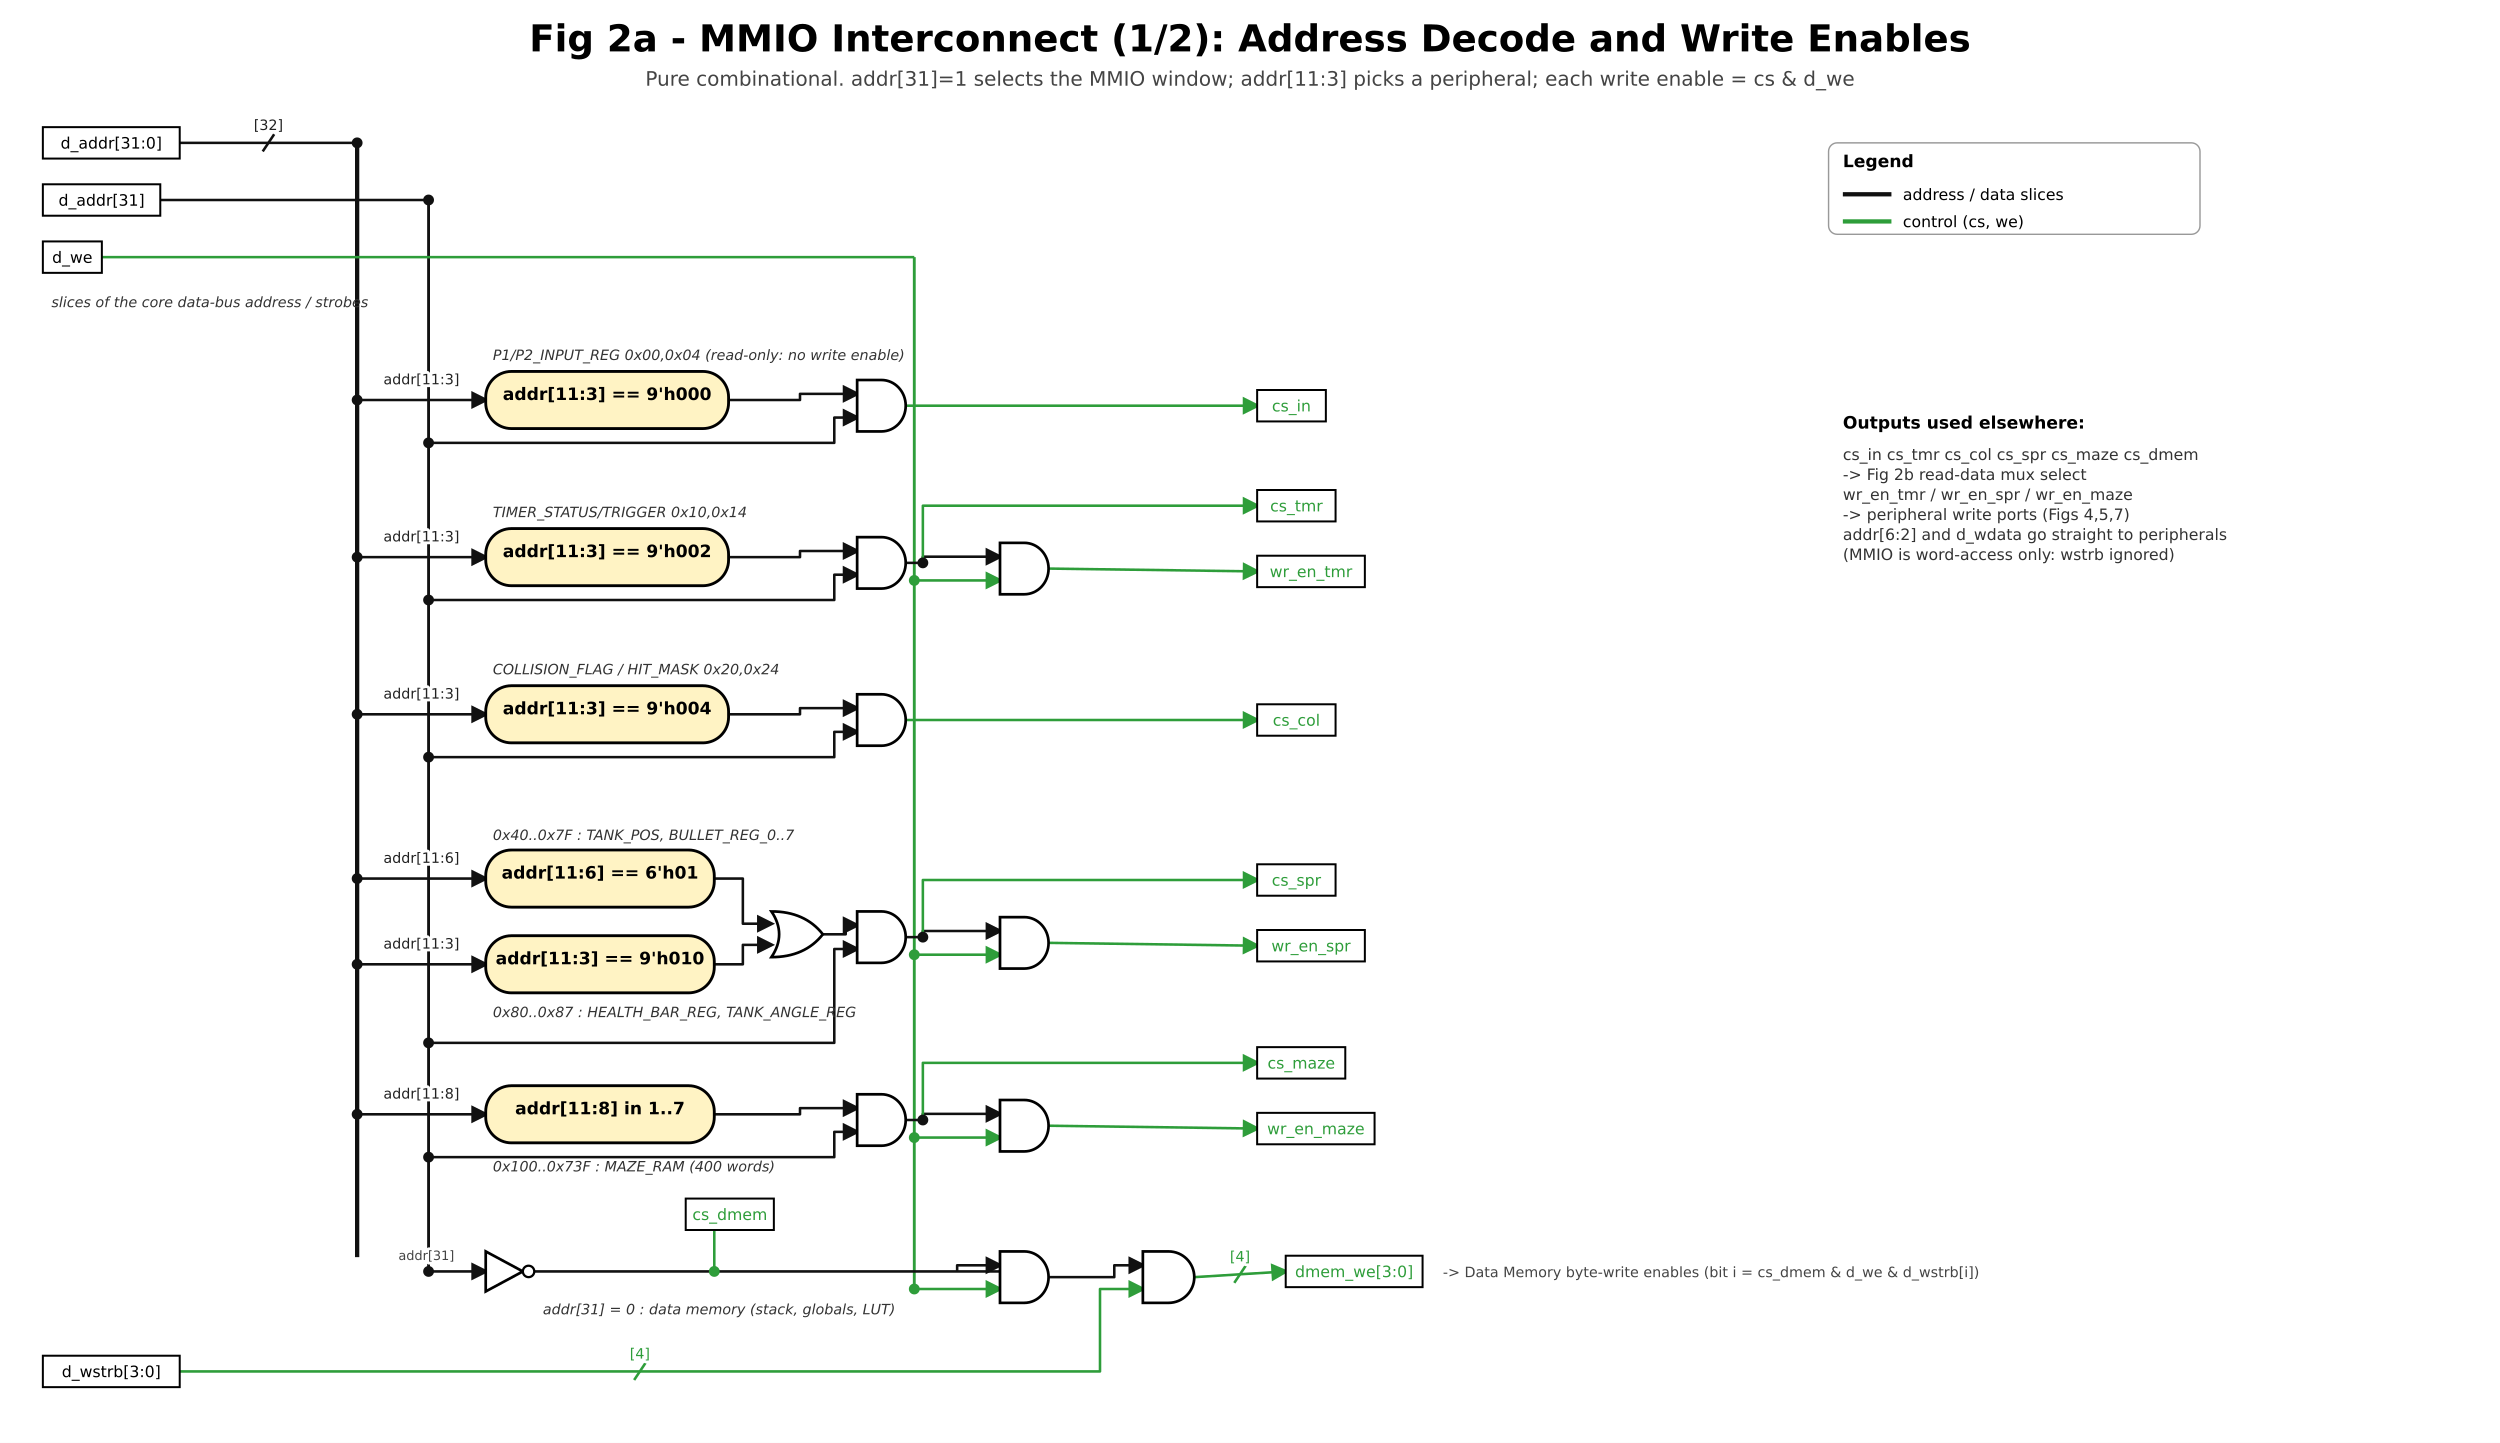
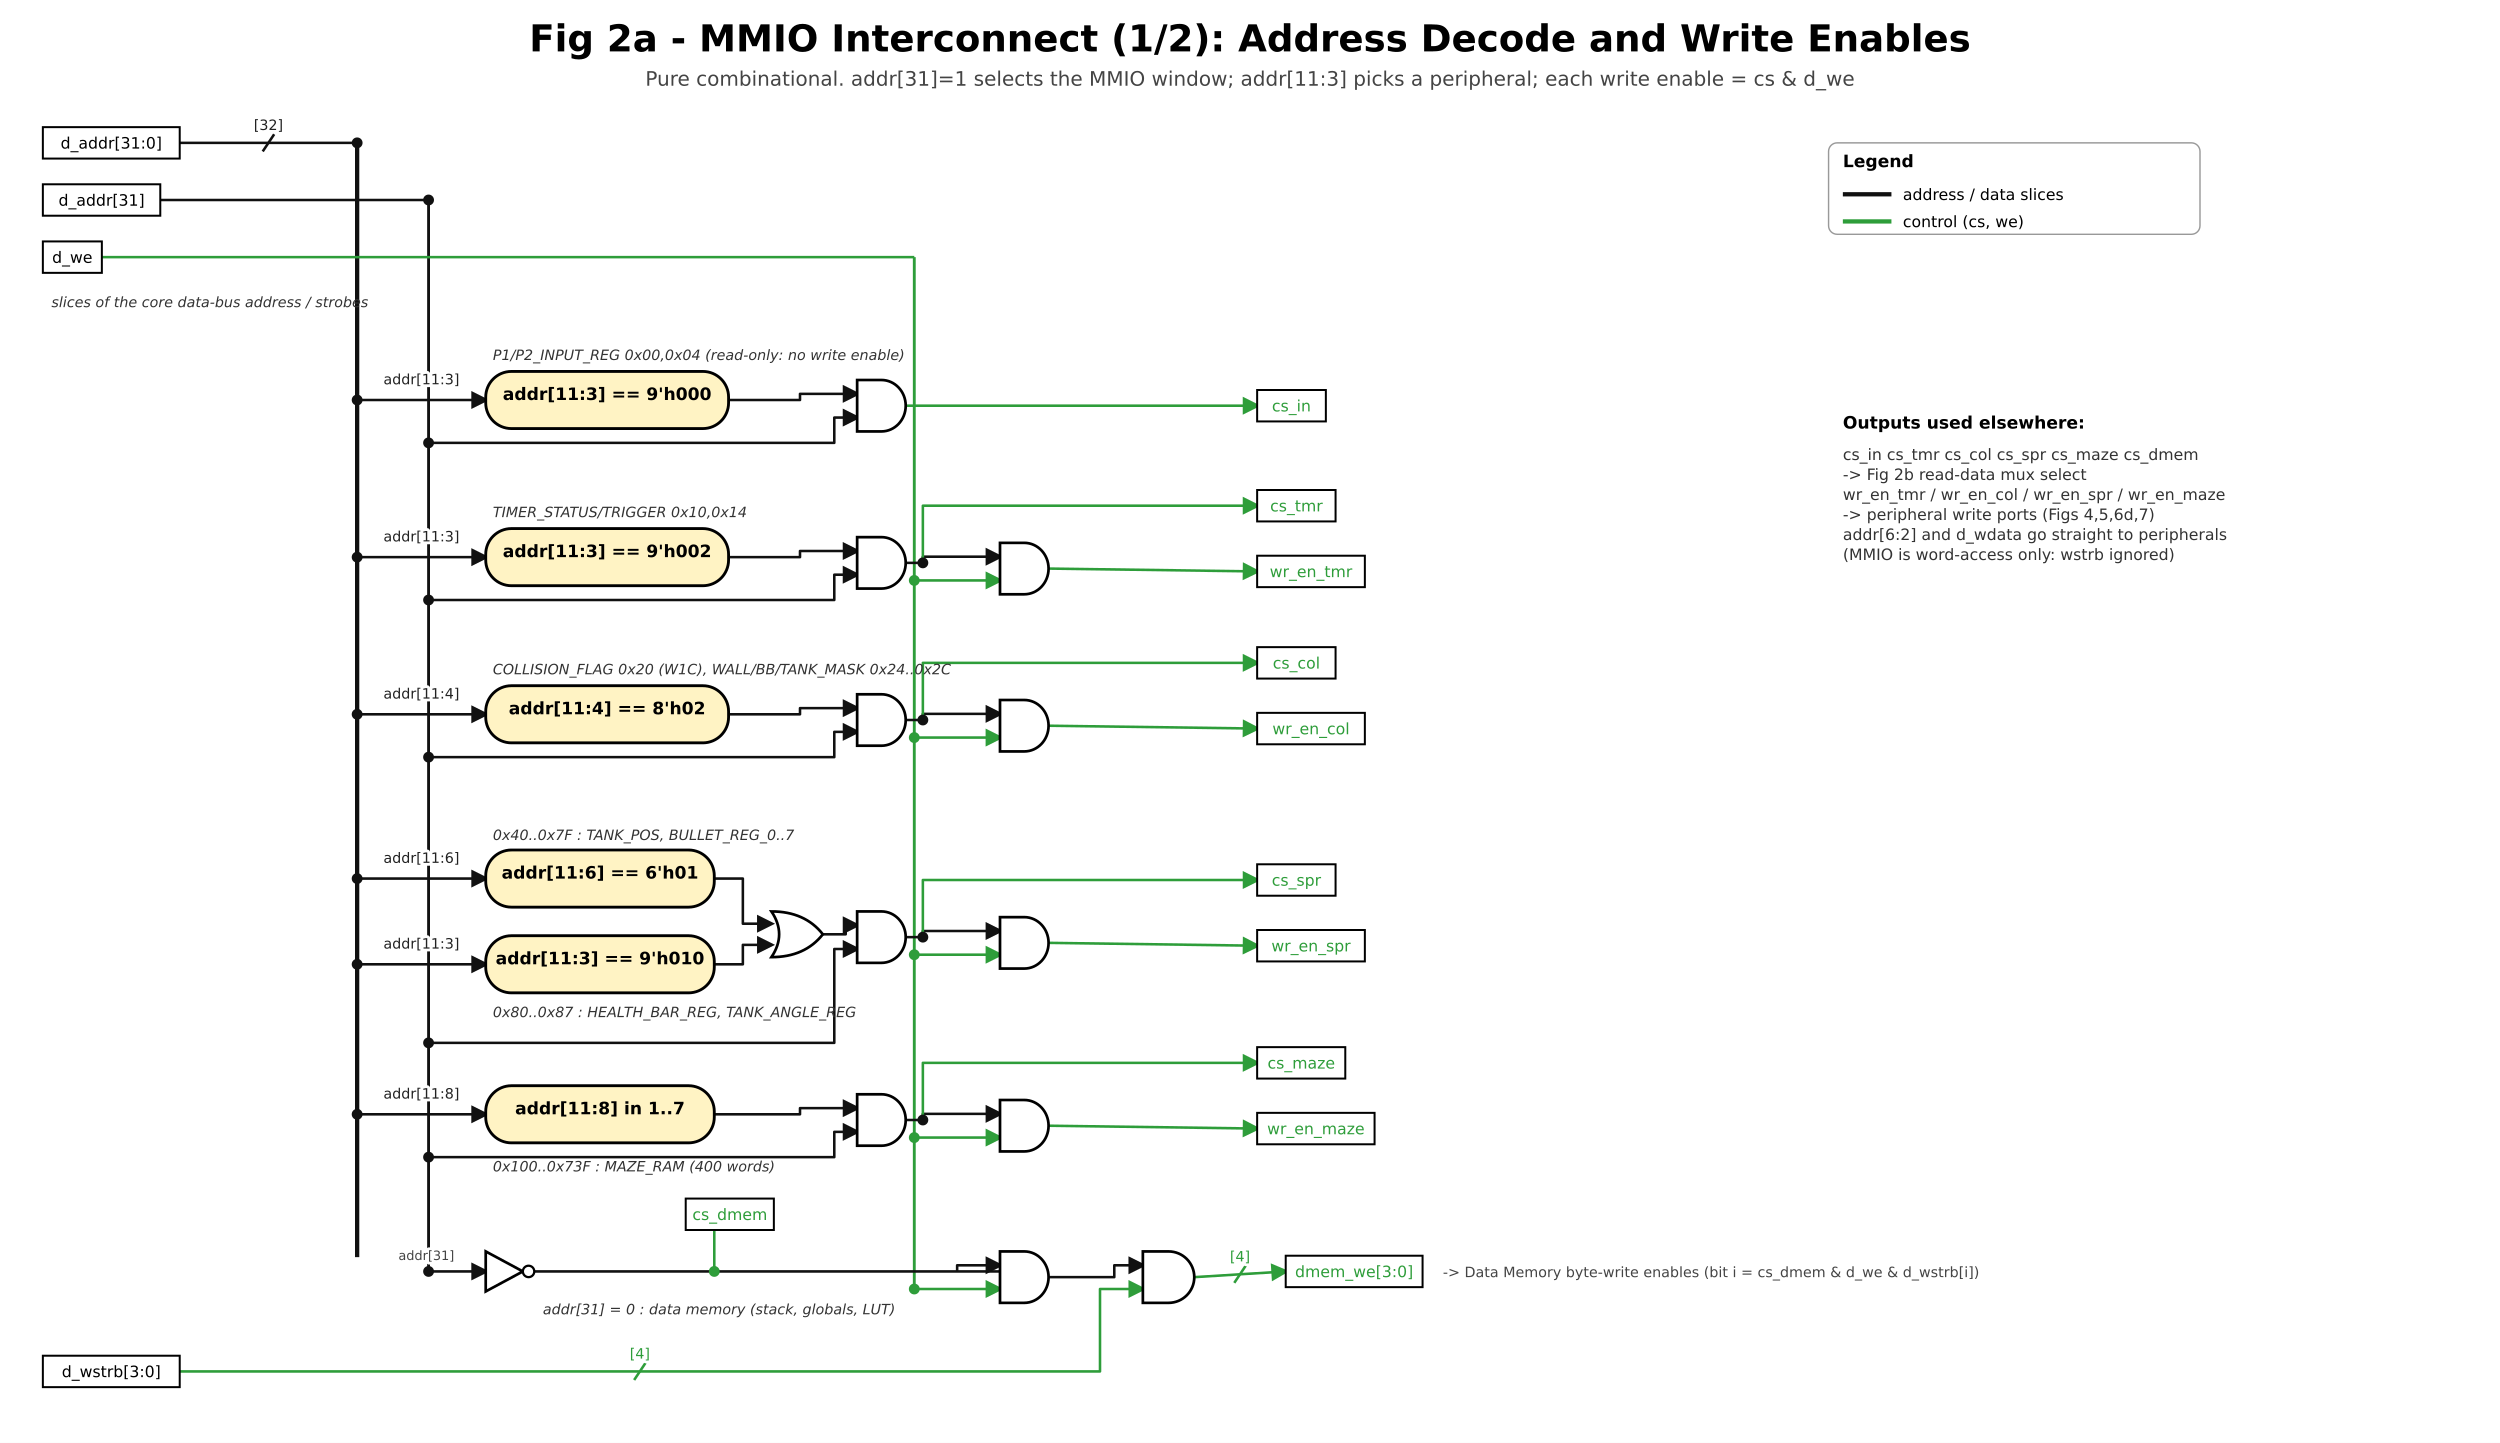
<svg xmlns="http://www.w3.org/2000/svg" width="1750" height="1010" viewBox="0 0 1750 1010">
  <defs>
    <marker id="a111111" viewBox="0 0 10 10" refX="8" refY="5" markerWidth="7" markerHeight="7" orient="auto">
      <path d="M0,0 L10,5 L0,10 z" fill="#111111" />
    </marker>
    <marker id="a2e9d3a" viewBox="0 0 10 10" refX="8" refY="5" markerWidth="7" markerHeight="7" orient="auto">
      <path d="M0,0 L10,5 L0,10 z" fill="#2e9d3a" />
    </marker>
  </defs>
  <rect width="100%" height="100%" fill="#fff" />
  <path d="M125.8,100.0 L250.0,100.0" fill="none" stroke="#111111" stroke-width="1.8" stroke-linejoin="round" />
  <line x1="250" y1="100" x2="250" y2="880" stroke="#111111" stroke-width="3" />
  <path d="M112.2,140.0 L300.0,140.0" fill="none" stroke="#111111" stroke-width="1.8" stroke-linejoin="round" />
  <line x1="300" y1="140" x2="300" y2="890" stroke="#111111" stroke-width="2" />
  <path d="M71.3,180.0 L640.0,180.0" fill="none" stroke="#2e9d3a" stroke-width="1.8" stroke-linejoin="round" />
  <line x1="640" y1="180" x2="640" y2="900" stroke="#2e9d3a" stroke-width="2" />
  <path d="M250.0,280.0 L340.0,280.0" fill="none" stroke="#111111" stroke-width="1.8" stroke-linejoin="round" marker-end="url(#a111111)" />
  <path d="M510.0,280.0 L560.0,280.0 L560.0,275.7 L600.0,275.7" fill="none" stroke="#111111" stroke-width="1.8" stroke-linejoin="round" marker-end="url(#a111111)" />
  <path d="M300.0,310.0 L584.0,310.0 L584.0,292.3 L600.0,292.3" fill="none" stroke="#111111" stroke-width="1.8" stroke-linejoin="round" marker-end="url(#a111111)" />
  <path d="M634.0,284.0 L880.0,284.0" fill="none" stroke="#2e9d3a" stroke-width="1.8" stroke-linejoin="round" marker-end="url(#a2e9d3a)" />
  <path d="M250.0,390.0 L340.0,390.0" fill="none" stroke="#111111" stroke-width="1.8" stroke-linejoin="round" marker-end="url(#a111111)" />
  <path d="M510.0,390.0 L560.0,390.0 L560.0,385.7 L600.0,385.7" fill="none" stroke="#111111" stroke-width="1.8" stroke-linejoin="round" marker-end="url(#a111111)" />
  <path d="M300.0,420.0 L584.0,420.0 L584.0,402.3 L600.0,402.3" fill="none" stroke="#111111" stroke-width="1.8" stroke-linejoin="round" marker-end="url(#a111111)" />
  <path d="M634.0,394.0 L646.0,394.0 L646.0,389.7 L700.0,389.7" fill="none" stroke="#111111" stroke-width="1.8" stroke-linejoin="round" marker-end="url(#a111111)" />
  <path d="M640.0,406.3 L700.0,406.3" fill="none" stroke="#2e9d3a" stroke-width="1.8" stroke-linejoin="round" marker-end="url(#a2e9d3a)" />
  <path d="M734.0,398.0 L880.0,400.0" fill="none" stroke="#2e9d3a" stroke-width="1.8" stroke-linejoin="round" marker-end="url(#a2e9d3a)" />
  <path d="M646.0,394.0 L646.0,354.0 L880.0,354.0" fill="none" stroke="#2e9d3a" stroke-width="1.8" stroke-linejoin="round" marker-end="url(#a2e9d3a)" />
  <path d="M250.0,500.0 L340.0,500.0" fill="none" stroke="#111111" stroke-width="1.8" stroke-linejoin="round" marker-end="url(#a111111)" />
  <path d="M510.0,500.0 L560.0,500.0 L560.0,495.7 L600.0,495.7" fill="none" stroke="#111111" stroke-width="1.8" stroke-linejoin="round" marker-end="url(#a111111)" />
  <path d="M300.0,530.0 L584.0,530.0 L584.0,512.3 L600.0,512.3" fill="none" stroke="#111111" stroke-width="1.8" stroke-linejoin="round" marker-end="url(#a111111)" />
-   <path d="M634.0,504.0 L880.0,504.0" fill="none" stroke="#2e9d3a" stroke-width="1.8" stroke-linejoin="round" marker-end="url(#a2e9d3a)" />
+   <path d="M634.0,504.0 L646.0,504.0 L646.0,499.7 L700.0,499.7" fill="none" stroke="#111111" stroke-width="1.8" stroke-linejoin="round" marker-end="url(#a111111)" />
+   <path d="M640.0,516.3 L700.0,516.3" fill="none" stroke="#2e9d3a" stroke-width="1.8" stroke-linejoin="round" marker-end="url(#a2e9d3a)" />
+   <path d="M734.0,508.0 L880.0,510.0" fill="none" stroke="#2e9d3a" stroke-width="1.8" stroke-linejoin="round" marker-end="url(#a2e9d3a)" />
+   <path d="M646.0,504.0 L646.0,464.0 L880.0,464.0" fill="none" stroke="#2e9d3a" stroke-width="1.8" stroke-linejoin="round" marker-end="url(#a2e9d3a)" />
  <path d="M250.0,615.0 L340.0,615.0" fill="none" stroke="#111111" stroke-width="1.8" stroke-linejoin="round" marker-end="url(#a111111)" />
  <path d="M250.0,675.0 L340.0,675.0" fill="none" stroke="#111111" stroke-width="1.8" stroke-linejoin="round" marker-end="url(#a111111)" />
  <path d="M500.0,615.0 L520.0,615.0 L520.0,646.6 L540.0,646.6" fill="none" stroke="#111111" stroke-width="1.8" stroke-linejoin="round" marker-end="url(#a111111)" />
  <path d="M500.0,675.0 L520.0,675.0 L520.0,661.4 L540.0,661.4" fill="none" stroke="#111111" stroke-width="1.8" stroke-linejoin="round" marker-end="url(#a111111)" />
  <path d="M576.0,654.0 L592.0,654.0 L592.0,647.7 L600.0,647.7" fill="none" stroke="#111111" stroke-width="1.8" stroke-linejoin="round" marker-end="url(#a111111)" />
  <path d="M300.0,730.0 L584.0,730.0 L584.0,664.3 L600.0,664.3" fill="none" stroke="#111111" stroke-width="1.8" stroke-linejoin="round" marker-end="url(#a111111)" />
  <path d="M634.0,656.0 L646.0,656.0 L646.0,651.7 L700.0,651.7" fill="none" stroke="#111111" stroke-width="1.8" stroke-linejoin="round" marker-end="url(#a111111)" />
  <path d="M640.0,668.3 L700.0,668.3" fill="none" stroke="#2e9d3a" stroke-width="1.8" stroke-linejoin="round" marker-end="url(#a2e9d3a)" />
  <path d="M734.0,660.0 L880.0,662.0" fill="none" stroke="#2e9d3a" stroke-width="1.8" stroke-linejoin="round" marker-end="url(#a2e9d3a)" />
  <path d="M646.0,656.0 L646.0,616.0 L880.0,616.0" fill="none" stroke="#2e9d3a" stroke-width="1.8" stroke-linejoin="round" marker-end="url(#a2e9d3a)" />
  <path d="M250.0,780.0 L340.0,780.0" fill="none" stroke="#111111" stroke-width="1.8" stroke-linejoin="round" marker-end="url(#a111111)" />
  <path d="M500.0,780.0 L560.0,780.0 L560.0,775.7 L600.0,775.7" fill="none" stroke="#111111" stroke-width="1.8" stroke-linejoin="round" marker-end="url(#a111111)" />
  <path d="M300.0,810.0 L584.0,810.0 L584.0,792.3 L600.0,792.3" fill="none" stroke="#111111" stroke-width="1.8" stroke-linejoin="round" marker-end="url(#a111111)" />
  <path d="M634.0,784.0 L646.0,784.0 L646.0,779.7 L700.0,779.7" fill="none" stroke="#111111" stroke-width="1.8" stroke-linejoin="round" marker-end="url(#a111111)" />
  <path d="M640.0,796.3 L700.0,796.3" fill="none" stroke="#2e9d3a" stroke-width="1.8" stroke-linejoin="round" marker-end="url(#a2e9d3a)" />
  <path d="M734.0,788.0 L880.0,790.0" fill="none" stroke="#2e9d3a" stroke-width="1.8" stroke-linejoin="round" marker-end="url(#a2e9d3a)" />
  <path d="M646.0,784.0 L646.0,744.0 L880.0,744.0" fill="none" stroke="#2e9d3a" stroke-width="1.8" stroke-linejoin="round" marker-end="url(#a2e9d3a)" />
  <path d="M300.0,890.0 L340.0,890.0" fill="none" stroke="#111111" stroke-width="1.8" stroke-linejoin="round" marker-end="url(#a111111)" />
  <path d="M374.0,890.0 L700.0,890.0" fill="none" stroke="#111111" stroke-width="1.8" stroke-linejoin="round" />
  <path d="M500.0,890.0 L500.0,861.0" fill="none" stroke="#2e9d3a" stroke-width="1.8" stroke-linejoin="round" />
  <path d="M670.0,890.0 L670.0,885.7 L700.0,885.7" fill="none" stroke="#111111" stroke-width="1.8" stroke-linejoin="round" marker-end="url(#a111111)" />
  <path d="M640.0,902.3 L700.0,902.3" fill="none" stroke="#2e9d3a" stroke-width="1.8" stroke-linejoin="round" marker-end="url(#a2e9d3a)" />
  <path d="M734.0,894.0 L780.0,894.0 L780.0,885.7 L800.0,885.7" fill="none" stroke="#111111" stroke-width="1.8" stroke-linejoin="round" marker-end="url(#a111111)" />
  <path d="M125.8,960.0 L770.0,960.0 L770.0,902.3 L800.0,902.3" fill="none" stroke="#2e9d3a" stroke-width="1.8" stroke-linejoin="round" marker-end="url(#a2e9d3a)" />
  <path d="M836.0,894.0 L900.0,890.0" fill="none" stroke="#2e9d3a" stroke-width="1.8" stroke-linejoin="round" marker-end="url(#a2e9d3a)" />
  <rect x="1280.0" y="100.0" width="260.0" height="64.0" rx="6" fill="#fff" stroke="#999" stroke-width="1" />
  <rect x="30.0" y="89.0" width="95.8" height="22.0" rx="0" fill="#fff" stroke="#000" stroke-width="1.4" />
  <rect x="30.0" y="129.0" width="82.2" height="22.0" rx="0" fill="#fff" stroke="#000" stroke-width="1.4" />
  <rect x="30.0" y="169.0" width="41.3" height="22.0" rx="0" fill="#fff" stroke="#000" stroke-width="1.4" />
  <rect x="340.0" y="260.0" width="170.0" height="40.0" rx="18" fill="#fff3c4" stroke="#000" stroke-width="2" />
  <path d="M600,266 H617.0 A17.0,18.0 0 0 1 617.0,302 H600 Z" fill="#fff" stroke="#000" stroke-width="1.9" />
  <rect x="880.0" y="273.0" width="48.1" height="22.0" rx="0" fill="#fff" stroke="#000" stroke-width="1.4" />
  <rect x="340.0" y="370.0" width="170.0" height="40.0" rx="18" fill="#fff3c4" stroke="#000" stroke-width="2" />
  <path d="M600,376 H617.0 A17.0,18.0 0 0 1 617.0,412 H600 Z" fill="#fff" stroke="#000" stroke-width="1.9" />
  <rect x="880.0" y="343.0" width="54.9" height="22.0" rx="0" fill="#fff" stroke="#000" stroke-width="1.4" />
  <path d="M700,380.0 H717.0 A17.0,18.0 0 0 1 717.0,416.0 H700 Z" fill="#fff" stroke="#000" stroke-width="1.9" />
  <rect x="880.0" y="389.0" width="75.4" height="22.0" rx="0" fill="#fff" stroke="#000" stroke-width="1.4" />
  <rect x="340.0" y="480.0" width="170.0" height="40.0" rx="18" fill="#fff3c4" stroke="#000" stroke-width="2" />
  <path d="M600,486 H617.0 A17.0,18.0 0 0 1 617.0,522 H600 Z" fill="#fff" stroke="#000" stroke-width="1.9" />
-   <rect x="880.0" y="493.0" width="54.9" height="22.0" rx="0" fill="#fff" stroke="#000" stroke-width="1.4" />
+   <rect x="880.0" y="453.0" width="54.9" height="22.0" rx="0" fill="#fff" stroke="#000" stroke-width="1.4" />
+   <path d="M700,490.0 H717.0 A17.0,18.0 0 0 1 717.0,526.0 H700 Z" fill="#fff" stroke="#000" stroke-width="1.9" />
+   <rect x="880.0" y="499.0" width="75.4" height="22.0" rx="0" fill="#fff" stroke="#000" stroke-width="1.4" />
  <rect x="340.0" y="595.0" width="160.0" height="40.0" rx="18" fill="#fff3c4" stroke="#000" stroke-width="2" />
  <rect x="340.0" y="655.0" width="160.0" height="40.0" rx="18" fill="#fff3c4" stroke="#000" stroke-width="2" />
  <path d="M540,638 Q563.4,638 576,654.0 Q563.4,670 540,670 Q550.8,654.0 540,638 Z" fill="#fff" stroke="#000" stroke-width="1.9" />
  <path d="M600,638 H617.0 A17.0,18.0 0 0 1 617.0,674 H600 Z" fill="#fff" stroke="#000" stroke-width="1.9" />
  <rect x="880.0" y="605.0" width="54.9" height="22.0" rx="0" fill="#fff" stroke="#000" stroke-width="1.4" />
  <path d="M700,642.0 H717.0 A17.0,18.0 0 0 1 717.0,678.0 H700 Z" fill="#fff" stroke="#000" stroke-width="1.9" />
  <rect x="880.0" y="651.0" width="75.4" height="22.0" rx="0" fill="#fff" stroke="#000" stroke-width="1.4" />
  <rect x="340.0" y="760.0" width="160.0" height="40.0" rx="18" fill="#fff3c4" stroke="#000" stroke-width="2" />
  <path d="M600,766 H617.0 A17.0,18.0 0 0 1 617.0,802 H600 Z" fill="#fff" stroke="#000" stroke-width="1.9" />
  <rect x="880.0" y="733.0" width="61.7" height="22.0" rx="0" fill="#fff" stroke="#000" stroke-width="1.4" />
  <path d="M700,770.0 H717.0 A17.0,18.0 0 0 1 717.0,806.0 H700 Z" fill="#fff" stroke="#000" stroke-width="1.9" />
  <rect x="880.0" y="779.0" width="82.2" height="22.0" rx="0" fill="#fff" stroke="#000" stroke-width="1.4" />
  <path d="M340,876 L366,890.0 L340,904 Z" fill="#fff" stroke="#000" stroke-width="1.9" />
  <circle cx="370.0" cy="890.0" r="4" fill="#fff" stroke="#000" stroke-width="1.6" />
  <rect x="480.0" y="839.0" width="61.7" height="22.0" rx="0" fill="#fff" stroke="#000" stroke-width="1.4" />
  <path d="M700,876 H717.0 A17.0,18.0 0 0 1 717.0,912 H700 Z" fill="#fff" stroke="#000" stroke-width="1.9" />
  <path d="M800,876 H818.0 A18.0,18.0 0 0 1 818.0,912 H800 Z" fill="#fff" stroke="#000" stroke-width="1.9" />
  <rect x="30.0" y="949.0" width="95.8" height="22.0" rx="0" fill="#fff" stroke="#000" stroke-width="1.4" />
  <rect x="900.0" y="879.0" width="95.8" height="22.0" rx="0" fill="#fff" stroke="#000" stroke-width="1.4" />
  <text x="875.0" y="36.0" font-family="DejaVu Sans" font-size="26" font-weight="bold" fill="#000" text-anchor="middle">Fig 2a - MMIO Interconnect (1/2): Address Decode and Write Enables</text>
  <text x="875.0" y="60.0" font-family="DejaVu Sans" font-size="14" font-weight="normal" fill="#444" text-anchor="middle">Pure combinational.  addr[31]=1 selects the MMIO window; addr[11:3] picks a peripheral; each write enable = cs &amp; d_we</text>
  <text x="77.9" y="104.0" font-family="DejaVu Sans" font-size="11" font-weight="normal" fill="#000" text-anchor="middle">d_addr[31:0]</text>
  <text x="71.1" y="144.0" font-family="DejaVu Sans" font-size="11" font-weight="normal" fill="#000" text-anchor="middle">d_addr[31]</text>
  <text x="50.6" y="184.0" font-family="DejaVu Sans" font-size="11" font-weight="normal" fill="#000" text-anchor="middle">d_we</text>
  <line x1="183.9" y1="106.0" x2="191.9" y2="94.0" stroke="#111111" stroke-width="1.8" />
  <text x="187.9" y="91.0" font-family="DejaVu Sans" font-size="10" font-weight="normal" fill="#222" text-anchor="middle" stroke="#fff" stroke-width="4" paint-order="stroke" stroke-linejoin="round">[32]</text>
  <circle cx="250.0" cy="100.0" r="3.8" fill="#111111" />
  <circle cx="300.0" cy="140.0" r="3.8" fill="#111111" />
  <text x="36.0" y="215.0" font-family="DejaVu Sans" font-size="10" font-weight="normal" fill="#333" text-anchor="start" font-style="italic">slices of the core data-bus address / strobes</text>
  <text x="425.0" y="280.0" font-family="DejaVu Sans" font-size="12" font-weight="bold" fill="#000" text-anchor="middle">addr[11:3] == 9'h000</text>
  <text x="295.0" y="269.0" font-family="DejaVu Sans" font-size="10" font-weight="normal" fill="#222" text-anchor="middle" stroke="#fff" stroke-width="4" paint-order="stroke" stroke-linejoin="round">addr[11:3]</text>
  <circle cx="250.0" cy="280.0" r="3.8" fill="#111111" />
  <text x="345.0" y="252.0" font-family="DejaVu Sans" font-size="10" font-weight="normal" fill="#333" text-anchor="start" font-style="italic">P1/P2_INPUT_REG 0x00,0x04 (read-only: no write enable)</text>
  <circle cx="300.0" cy="310.0" r="3.8" fill="#111111" />
  <text x="904.0" y="288.0" font-family="DejaVu Sans" font-size="11" font-weight="normal" fill="#2e9d3a" text-anchor="middle">cs_in</text>
  <text x="425.0" y="390.0" font-family="DejaVu Sans" font-size="12" font-weight="bold" fill="#000" text-anchor="middle">addr[11:3] == 9'h002</text>
  <text x="295.0" y="379.0" font-family="DejaVu Sans" font-size="10" font-weight="normal" fill="#222" text-anchor="middle" stroke="#fff" stroke-width="4" paint-order="stroke" stroke-linejoin="round">addr[11:3]</text>
  <circle cx="250.0" cy="390.0" r="3.8" fill="#111111" />
  <text x="345.0" y="362.0" font-family="DejaVu Sans" font-size="10" font-weight="normal" fill="#333" text-anchor="start" font-style="italic">TIMER_STATUS/TRIGGER 0x10,0x14</text>
  <circle cx="300.0" cy="420.0" r="3.8" fill="#111111" />
  <text x="907.5" y="358.0" font-family="DejaVu Sans" font-size="11" font-weight="normal" fill="#2e9d3a" text-anchor="middle">cs_tmr</text>
  <circle cx="646.0" cy="394.0" r="3.8" fill="#111111" />
  <circle cx="640.0" cy="406.3" r="3.8" fill="#2e9d3a" />
  <text x="917.7" y="404.0" font-family="DejaVu Sans" font-size="11" font-weight="normal" fill="#2e9d3a" text-anchor="middle">wr_en_tmr</text>
-   <text x="425.0" y="500.0" font-family="DejaVu Sans" font-size="12" font-weight="bold" fill="#000" text-anchor="middle">addr[11:3] == 9'h004</text>
-   <text x="295.0" y="489.0" font-family="DejaVu Sans" font-size="10" font-weight="normal" fill="#222" text-anchor="middle" stroke="#fff" stroke-width="4" paint-order="stroke" stroke-linejoin="round">addr[11:3]</text>
+   <text x="425.0" y="500.0" font-family="DejaVu Sans" font-size="12" font-weight="bold" fill="#000" text-anchor="middle">addr[11:4] == 8'h02</text>
+   <text x="295.0" y="489.0" font-family="DejaVu Sans" font-size="10" font-weight="normal" fill="#222" text-anchor="middle" stroke="#fff" stroke-width="4" paint-order="stroke" stroke-linejoin="round">addr[11:4]</text>
  <circle cx="250.0" cy="500.0" r="3.8" fill="#111111" />
-   <text x="345.0" y="472.0" font-family="DejaVu Sans" font-size="10" font-weight="normal" fill="#333" text-anchor="start" font-style="italic">COLLISION_FLAG / HIT_MASK 0x20,0x24</text>
+   <text x="345.0" y="472.0" font-family="DejaVu Sans" font-size="10" font-weight="normal" fill="#333" text-anchor="start" font-style="italic">COLLISION_FLAG 0x20 (W1C), WALL/BB/TANK_MASK 0x24..0x2C</text>
  <circle cx="300.0" cy="530.0" r="3.8" fill="#111111" />
-   <text x="907.5" y="508.0" font-family="DejaVu Sans" font-size="11" font-weight="normal" fill="#2e9d3a" text-anchor="middle">cs_col</text>
+   <text x="907.5" y="468.0" font-family="DejaVu Sans" font-size="11" font-weight="normal" fill="#2e9d3a" text-anchor="middle">cs_col</text>
+   <circle cx="646.0" cy="504.0" r="3.8" fill="#111111" />
+   <circle cx="640.0" cy="516.3" r="3.8" fill="#2e9d3a" />
+   <text x="917.7" y="514.0" font-family="DejaVu Sans" font-size="11" font-weight="normal" fill="#2e9d3a" text-anchor="middle">wr_en_col</text>
  <text x="420.0" y="615.0" font-family="DejaVu Sans" font-size="12" font-weight="bold" fill="#000" text-anchor="middle">addr[11:6] == 6'h01</text>
  <text x="420.0" y="675.0" font-family="DejaVu Sans" font-size="12" font-weight="bold" fill="#000" text-anchor="middle">addr[11:3] == 9'h010</text>
  <text x="295.0" y="604.0" font-family="DejaVu Sans" font-size="10" font-weight="normal" fill="#222" text-anchor="middle" stroke="#fff" stroke-width="4" paint-order="stroke" stroke-linejoin="round">addr[11:6]</text>
  <circle cx="250.0" cy="615.0" r="3.8" fill="#111111" />
  <text x="295.0" y="664.0" font-family="DejaVu Sans" font-size="10" font-weight="normal" fill="#222" text-anchor="middle" stroke="#fff" stroke-width="4" paint-order="stroke" stroke-linejoin="round">addr[11:3]</text>
  <circle cx="250.0" cy="675.0" r="3.8" fill="#111111" />
  <text x="345.0" y="588.0" font-family="DejaVu Sans" font-size="10" font-weight="normal" fill="#333" text-anchor="start" font-style="italic">0x40..0x7F : TANK_POS, BULLET_REG_0..7</text>
  <text x="345.0" y="712.0" font-family="DejaVu Sans" font-size="10" font-weight="normal" fill="#333" text-anchor="start" font-style="italic">0x80..0x87 : HEALTH_BAR_REG, TANK_ANGLE_REG</text>
  <circle cx="300.0" cy="730.0" r="3.8" fill="#111111" />
  <text x="907.5" y="620.0" font-family="DejaVu Sans" font-size="11" font-weight="normal" fill="#2e9d3a" text-anchor="middle">cs_spr</text>
  <circle cx="646.0" cy="656.0" r="3.8" fill="#111111" />
  <circle cx="640.0" cy="668.3" r="3.8" fill="#2e9d3a" />
  <text x="917.7" y="666.0" font-family="DejaVu Sans" font-size="11" font-weight="normal" fill="#2e9d3a" text-anchor="middle">wr_en_spr</text>
  <text x="420.0" y="780.0" font-family="DejaVu Sans" font-size="12" font-weight="bold" fill="#000" text-anchor="middle">addr[11:8] in 1..7</text>
  <text x="295.0" y="769.0" font-family="DejaVu Sans" font-size="10" font-weight="normal" fill="#222" text-anchor="middle" stroke="#fff" stroke-width="4" paint-order="stroke" stroke-linejoin="round">addr[11:8]</text>
  <circle cx="250.0" cy="780.0" r="3.8" fill="#111111" />
  <text x="345.0" y="820.0" font-family="DejaVu Sans" font-size="10" font-weight="normal" fill="#333" text-anchor="start" font-style="italic">0x100..0x73F : MAZE_RAM (400 words)</text>
  <circle cx="300.0" cy="810.0" r="3.8" fill="#111111" />
  <text x="910.9" y="748.0" font-family="DejaVu Sans" font-size="11" font-weight="normal" fill="#2e9d3a" text-anchor="middle">cs_maze</text>
  <circle cx="646.0" cy="784.0" r="3.8" fill="#111111" />
  <circle cx="640.0" cy="796.3" r="3.8" fill="#2e9d3a" />
  <text x="921.1" y="794.0" font-family="DejaVu Sans" font-size="11" font-weight="normal" fill="#2e9d3a" text-anchor="middle">wr_en_maze</text>
  <circle cx="300.0" cy="890.0" r="3.8" fill="#111111" />
  <text x="318.0" y="882.0" font-family="DejaVu Sans" font-size="9" font-weight="normal" fill="#444" text-anchor="end" stroke="#fff" stroke-width="4" paint-order="stroke" stroke-linejoin="round">addr[31]</text>
  <text x="380.0" y="920.0" font-family="DejaVu Sans" font-size="10" font-weight="normal" fill="#333" text-anchor="start" font-style="italic">addr[31] = 0 : data memory (stack, globals, LUT)</text>
  <text x="510.9" y="854.0" font-family="DejaVu Sans" font-size="11" font-weight="normal" fill="#2e9d3a" text-anchor="middle">cs_dmem</text>
  <circle cx="500.0" cy="890.0" r="3.8" fill="#2e9d3a" />
  <circle cx="640.0" cy="902.3" r="3.8" fill="#2e9d3a" />
  <text x="77.9" y="964.0" font-family="DejaVu Sans" font-size="11" font-weight="normal" fill="#000" text-anchor="middle">d_wstrb[3:0]</text>
  <line x1="443.9" y1="966.0" x2="451.9" y2="954.0" stroke="#2e9d3a" stroke-width="1.8" />
  <text x="447.9" y="951.0" font-family="DejaVu Sans" font-size="10" font-weight="normal" fill="#2e9d3a" text-anchor="middle" stroke="#fff" stroke-width="4" paint-order="stroke" stroke-linejoin="round">[4]</text>
  <text x="947.9" y="894.0" font-family="DejaVu Sans" font-size="11" font-weight="normal" fill="#2e9d3a" text-anchor="middle">dmem_we[3:0]</text>
  <line x1="864.0" y1="898.0" x2="872.0" y2="886.0" stroke="#2e9d3a" stroke-width="1.8" />
  <text x="868.0" y="883.0" font-family="DejaVu Sans" font-size="10" font-weight="normal" fill="#2e9d3a" text-anchor="middle" stroke="#fff" stroke-width="4" paint-order="stroke" stroke-linejoin="round">[4]</text>
  <text x="1010.0" y="894.0" font-family="DejaVu Sans" font-size="10" font-weight="normal" fill="#444" text-anchor="start">-&gt; Data Memory byte-write enables  (bit i = cs_dmem &amp; d_we &amp; d_wstrb[i])</text>
  <text x="1290.0" y="117.0" font-family="DejaVu Sans" font-size="12" font-weight="bold" fill="#000" text-anchor="start">Legend</text>
  <line x1="1290" y1="136" x2="1324" y2="136" stroke="#111111" stroke-width="3" />
  <text x="1332.0" y="140.0" font-family="DejaVu Sans" font-size="11" font-weight="normal" fill="#000" text-anchor="start">address / data slices</text>
  <line x1="1290" y1="155" x2="1324" y2="155" stroke="#2e9d3a" stroke-width="3" />
  <text x="1332.0" y="159.0" font-family="DejaVu Sans" font-size="11" font-weight="normal" fill="#000" text-anchor="start">control (cs, we)</text>
  <text x="1290.0" y="300.0" font-family="DejaVu Sans" font-size="12" font-weight="bold" fill="#000" text-anchor="start">Outputs used elsewhere:</text>
  <text x="1290.0" y="322.0" font-family="DejaVu Sans" font-size="11" font-weight="normal" fill="#333" text-anchor="start">cs_in cs_tmr cs_col cs_spr cs_maze cs_dmem</text>
  <text x="1290.0" y="336.0" font-family="DejaVu Sans" font-size="11" font-weight="normal" fill="#333" text-anchor="start"> -&gt; Fig 2b read-data mux select</text>
-   <text x="1290.0" y="350.0" font-family="DejaVu Sans" font-size="11" font-weight="normal" fill="#333" text-anchor="start">wr_en_tmr / wr_en_spr / wr_en_maze</text>
-   <text x="1290.0" y="364.0" font-family="DejaVu Sans" font-size="11" font-weight="normal" fill="#333" text-anchor="start"> -&gt; peripheral write ports (Figs 4,5,7)</text>
+   <text x="1290.0" y="350.0" font-family="DejaVu Sans" font-size="11" font-weight="normal" fill="#333" text-anchor="start">wr_en_tmr / wr_en_col / wr_en_spr / wr_en_maze</text>
+   <text x="1290.0" y="364.0" font-family="DejaVu Sans" font-size="11" font-weight="normal" fill="#333" text-anchor="start"> -&gt; peripheral write ports (Figs 4,5,6d,7)</text>
  <text x="1290.0" y="378.0" font-family="DejaVu Sans" font-size="11" font-weight="normal" fill="#333" text-anchor="start">addr[6:2] and d_wdata go straight to peripherals</text>
  <text x="1290.0" y="392.0" font-family="DejaVu Sans" font-size="11" font-weight="normal" fill="#333" text-anchor="start">(MMIO is word-access only: wstrb ignored)</text>
</svg>
